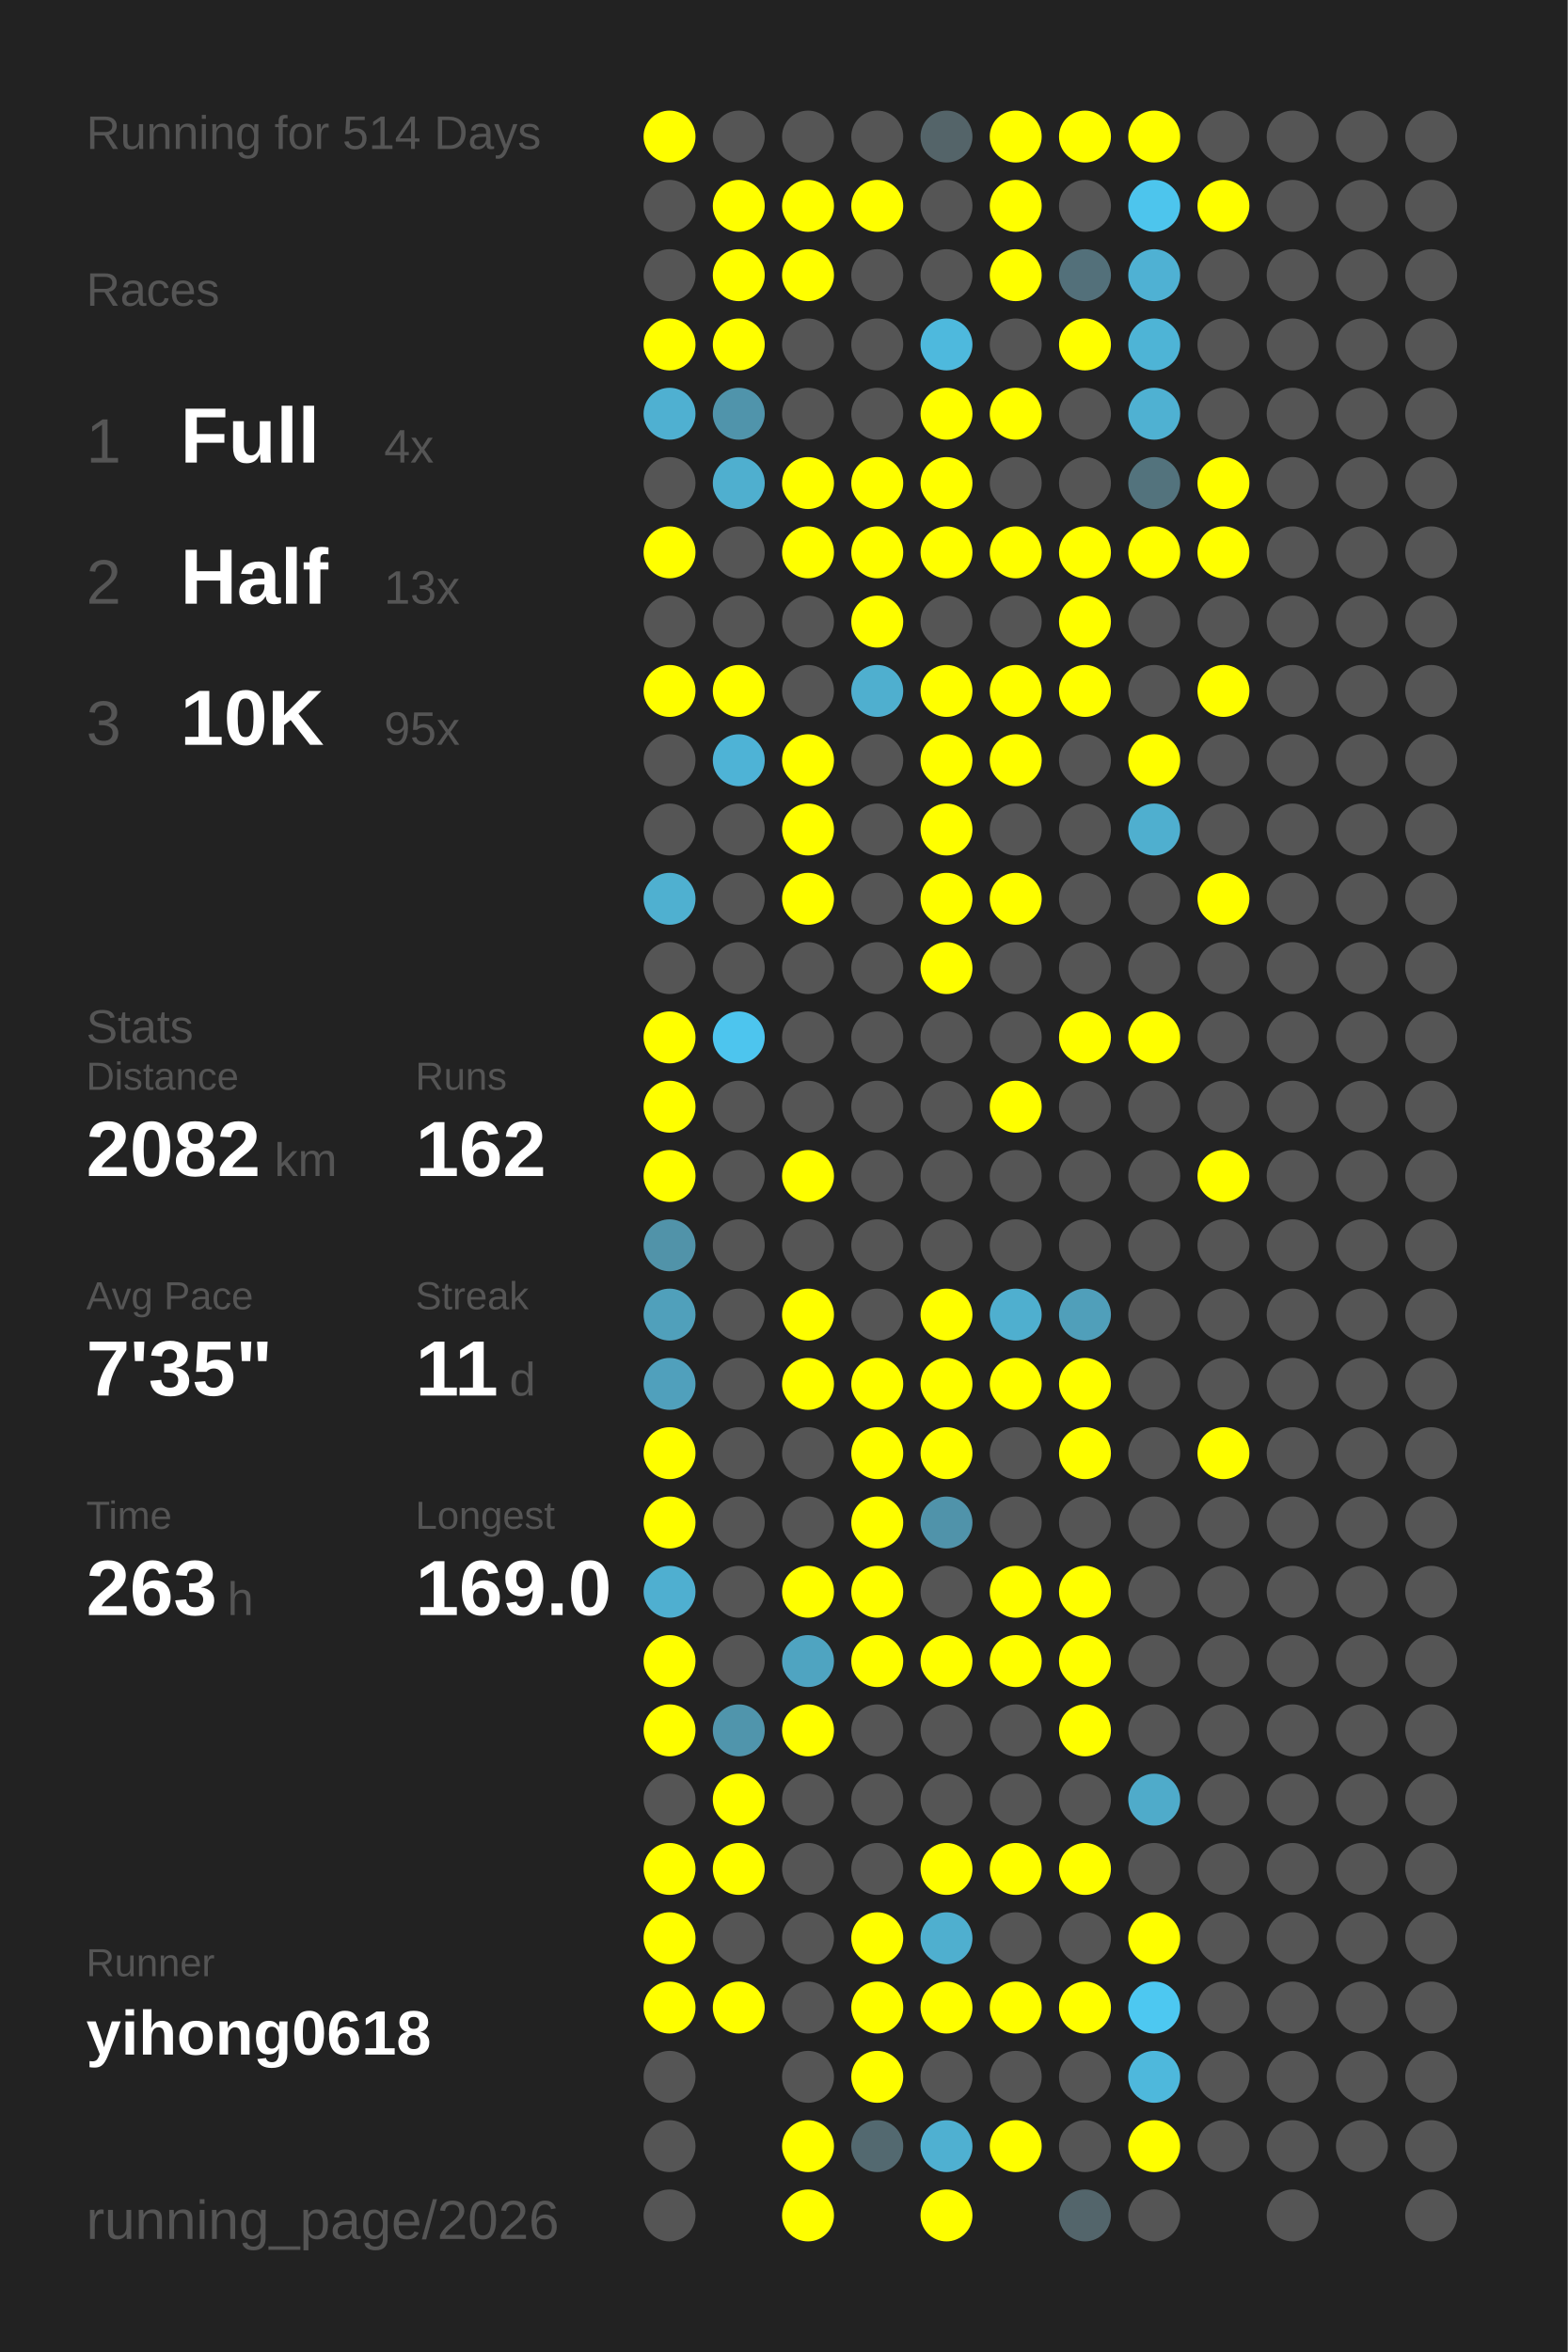
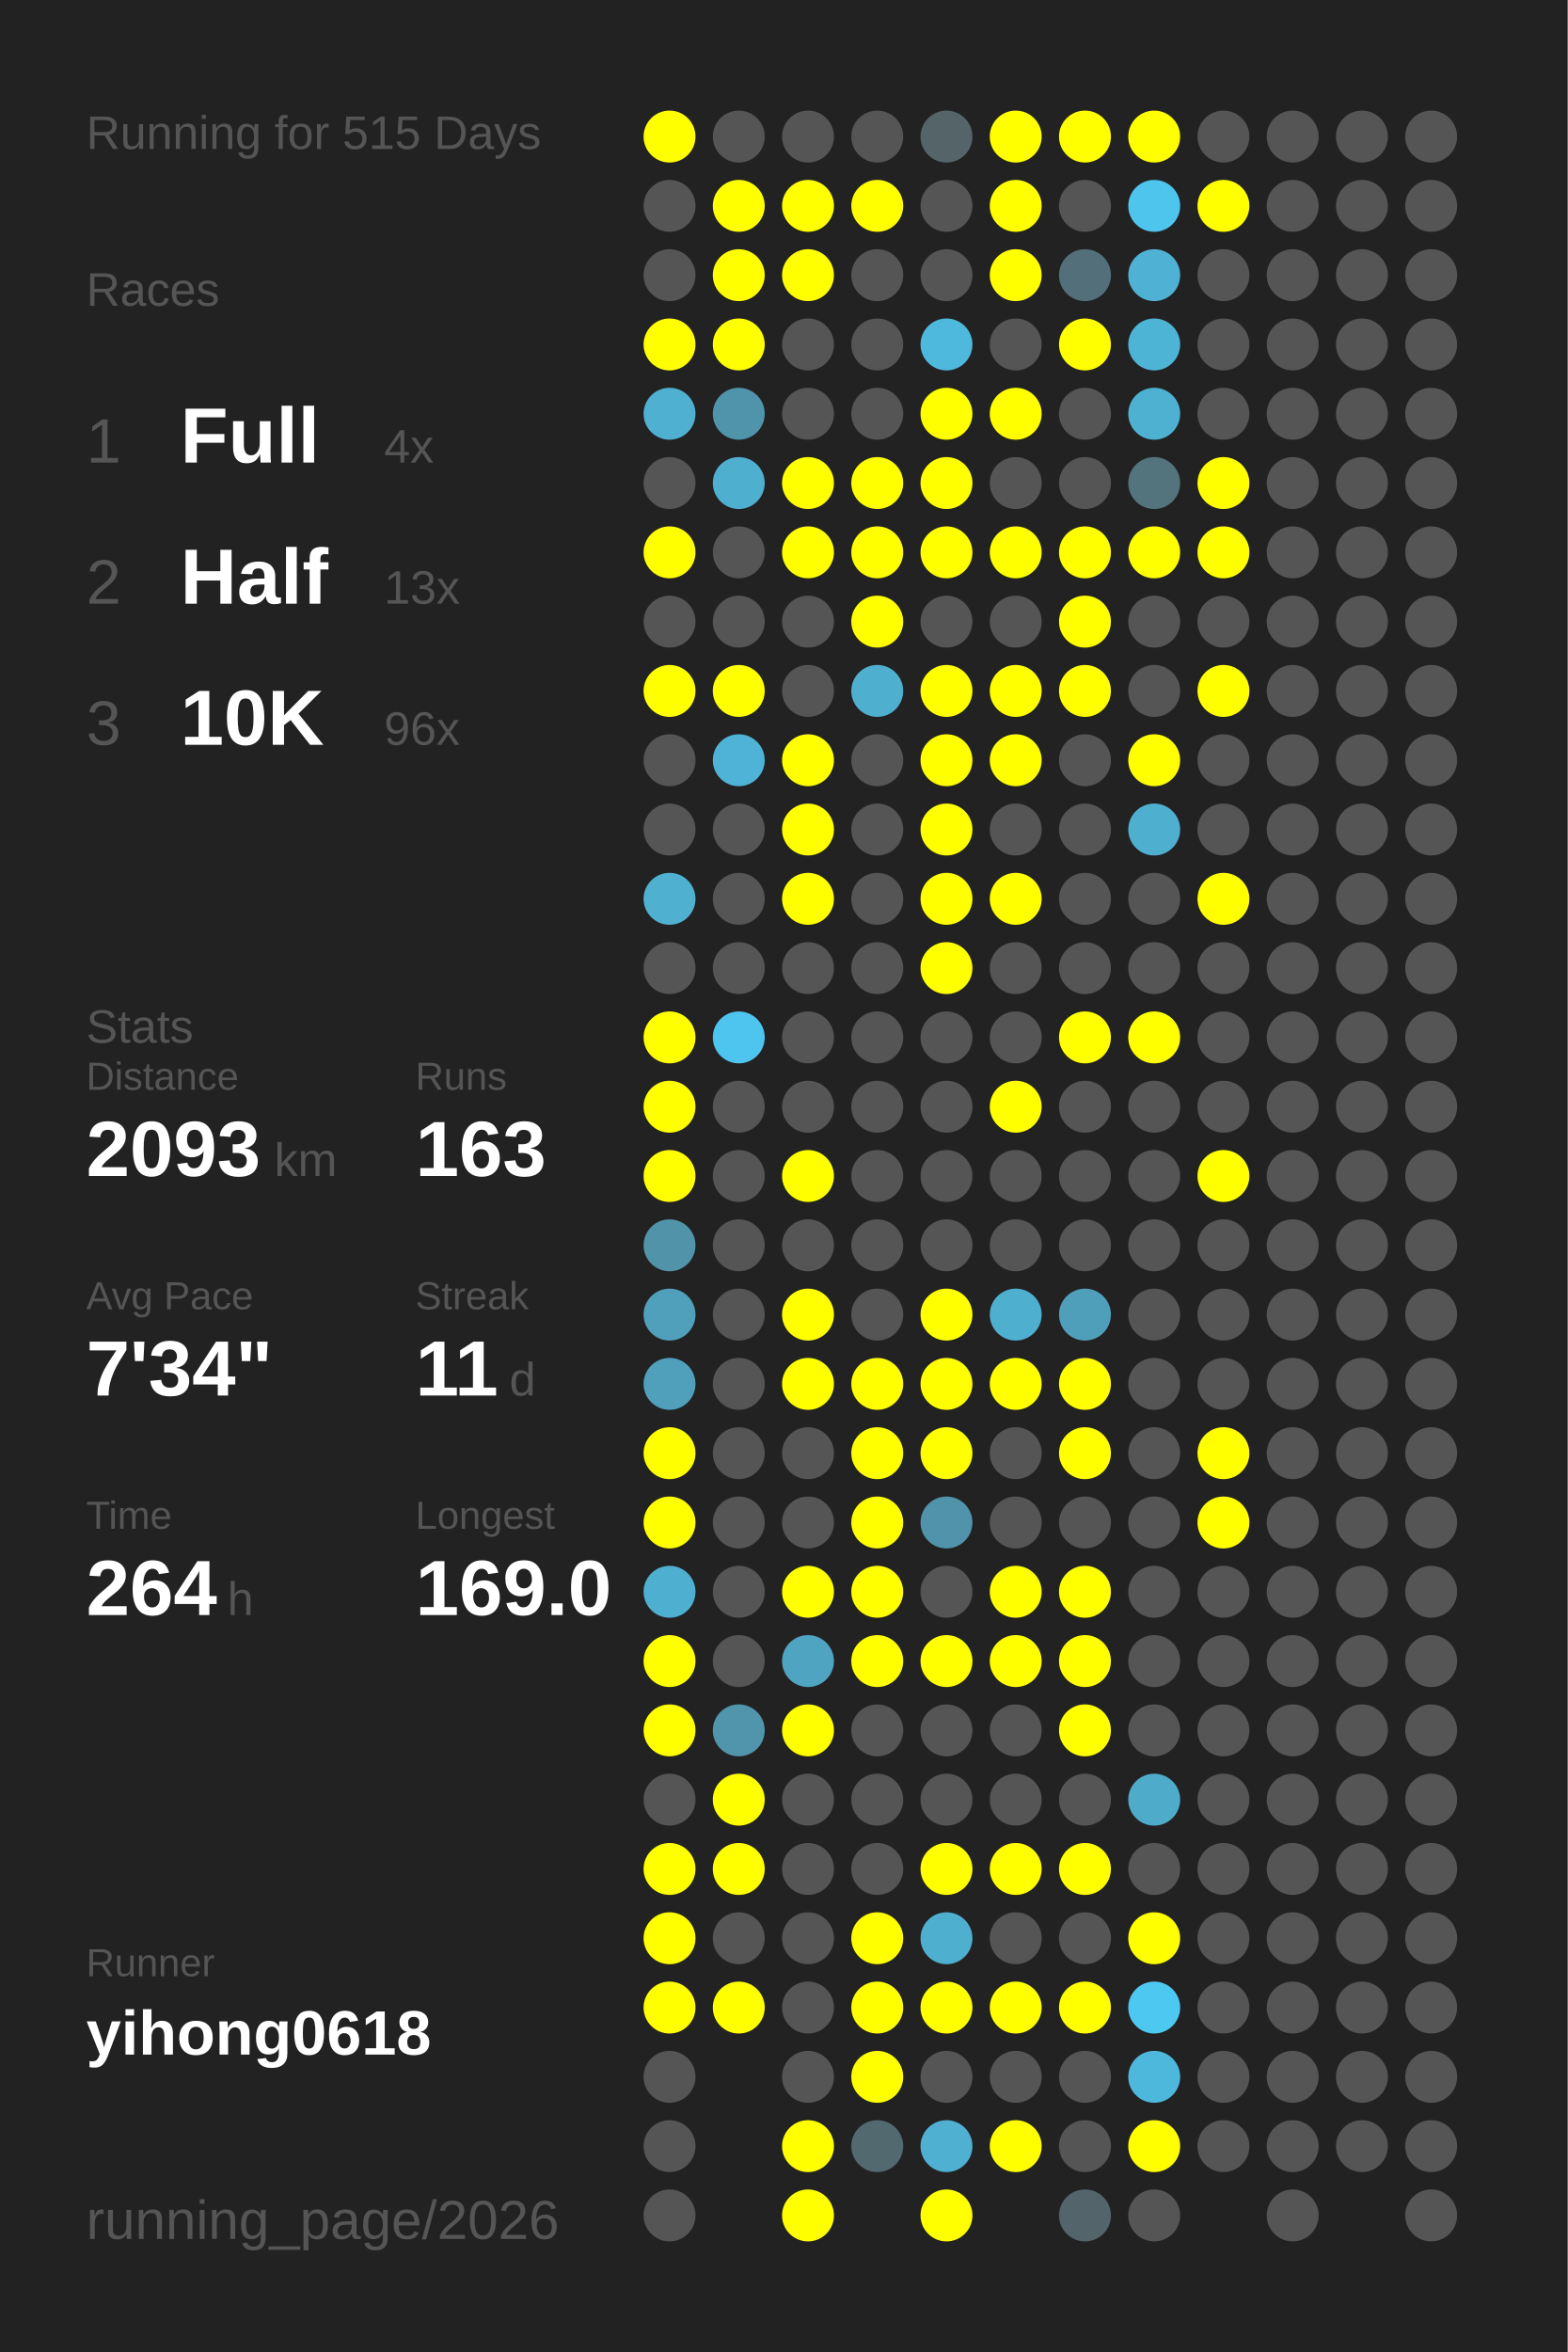
<svg xmlns="http://www.w3.org/2000/svg" baseProfile="full" height="300mm" version="1.1" viewBox="0,0,200,300" width="200mm">
  <defs />
  <rect fill="#222222" height="300" width="200" x="0" y="0" />
-   <text fill="#555555" style="font-size:6px; font-family:Arial;" x="11" y="19">Running for 514 Days</text>
+   <text fill="#555555" style="font-size:6px; font-family:Arial;" x="11" y="19">Running for 515 Days</text>
  <text fill="#555555" style="font-size:6px; font-family:Arial;" x="11" y="39">Races</text>
  <text fill="#555555" style="font-size:8px; font-family:Arial;" x="11" y="59">1</text>
  <text fill="#FFFFFF" style="font-size:10px; font-family:Arial; font-weight:bold;" x="23" y="59">Full</text>
  <text fill="#555555" style="font-size:6px; font-family:Arial;" x="49" y="59">4x</text>
  <text fill="#555555" style="font-size:8px; font-family:Arial;" x="11" y="77">2</text>
  <text fill="#FFFFFF" style="font-size:10px; font-family:Arial; font-weight:bold;" x="23" y="77">Half</text>
  <text fill="#555555" style="font-size:6px; font-family:Arial;" x="49" y="77">13x</text>
  <text fill="#555555" style="font-size:8px; font-family:Arial;" x="11" y="95">3</text>
  <text fill="#FFFFFF" style="font-size:10px; font-family:Arial; font-weight:bold;" x="23" y="95">10K</text>
-   <text fill="#555555" style="font-size:6px; font-family:Arial;" x="49" y="95">95x</text>
+   <text fill="#555555" style="font-size:6px; font-family:Arial;" x="49" y="95">96x</text>
  <text fill="#555555" style="font-size:6px; font-family:Arial;" x="11" y="133">Stats</text>
  <text fill="#555555" style="font-size:5px; font-family:Arial;" x="11" y="139">Distance</text>
-   <text fill="#FFFFFF" style="font-size:10px; font-family:Arial; font-weight:bold;" x="11" y="150">2082</text>
+   <text fill="#FFFFFF" style="font-size:10px; font-family:Arial; font-weight:bold;" x="11" y="150">2093</text>
  <text fill="#555555" style="font-size:6px; font-family:Arial;" x="35" y="150">km</text>
  <text fill="#555555" style="font-size:5px; font-family:Arial;" x="53" y="139">Runs</text>
-   <text fill="#FFFFFF" style="font-size:10px; font-family:Arial; font-weight:bold;" x="53" y="150">162</text>
+   <text fill="#FFFFFF" style="font-size:10px; font-family:Arial; font-weight:bold;" x="53" y="150">163</text>
  <text fill="#555555" style="font-size:5px; font-family:Arial;" x="11" y="167">Avg Pace</text>
-   <text fill="#FFFFFF" style="font-size:10px; font-family:Arial; font-weight:bold;" x="11" y="178">7'35"</text>
+   <text fill="#FFFFFF" style="font-size:10px; font-family:Arial; font-weight:bold;" x="11" y="178">7'34"</text>
  <text fill="#555555" style="font-size:5px; font-family:Arial;" x="53" y="167">Streak</text>
  <text fill="#FFFFFF" style="font-size:10px; font-family:Arial; font-weight:bold;" x="53" y="178">11</text>
  <text fill="#555555" style="font-size:6px; font-family:Arial;" x="65" y="178">d</text>
  <text fill="#555555" style="font-size:5px; font-family:Arial;" x="11" y="195">Time</text>
-   <text fill="#FFFFFF" style="font-size:10px; font-family:Arial; font-weight:bold;" x="11" y="206">263</text>
+   <text fill="#FFFFFF" style="font-size:10px; font-family:Arial; font-weight:bold;" x="11" y="206">264</text>
  <text fill="#555555" style="font-size:6px; font-family:Arial;" x="29" y="206">h</text>
  <text fill="#555555" style="font-size:5px; font-family:Arial;" x="53" y="195">Longest</text>
  <text fill="#FFFFFF" style="font-size:10px; font-family:Arial; font-weight:bold;" x="53" y="206">169.0</text>
  <text fill="#555555" style="font-size:5px; font-family:Arial;" x="11" y="252.065">Runner</text>
  <text fill="#FFFFFF" style="font-size:8px; font-family:Arial; font-weight:bold;" x="11" y="262.065">yihong0618</text>
  <text fill="#555555" style="font-size:7px; font-family:Arial;" x="11" y="285.581">running_page/2026</text>
  <circle cx="85.417" cy="17.419" fill="#FFFF00" r="3.312" />
  <circle cx="85.417" cy="26.258" fill="#555555" r="3.312" />
  <circle cx="85.417" cy="35.097" fill="#555555" r="3.312" />
  <circle cx="85.417" cy="43.935" fill="#FFFF00" r="3.312" />
  <circle cx="85.417" cy="52.774" fill="#4fb0d1" r="3.312" />
  <circle cx="85.417" cy="61.613" fill="#555555" r="3.312" />
  <circle cx="85.417" cy="70.452" fill="#FFFF00" r="3.312" />
  <circle cx="85.417" cy="79.29" fill="#555555" r="3.312" />
  <circle cx="85.417" cy="88.129" fill="#FFFF00" r="3.312" />
  <circle cx="85.417" cy="96.968" fill="#555555" r="3.312" />
  <circle cx="85.417" cy="105.806" fill="#555555" r="3.312" />
  <circle cx="85.417" cy="114.645" fill="#4fb0d0" r="3.312" />
  <circle cx="85.417" cy="123.484" fill="#555555" r="3.312" />
  <circle cx="85.417" cy="132.323" fill="#FFFF00" r="3.312" />
  <circle cx="85.417" cy="141.161" fill="#FFFF00" r="3.312" />
  <circle cx="85.417" cy="150" fill="#FFFF00" r="3.312" />
  <circle cx="85.417" cy="158.839" fill="#5193a9" r="3.312" />
  <circle cx="85.417" cy="167.677" fill="#50a0bb" r="3.312" />
  <circle cx="85.417" cy="176.516" fill="#50a0bc" r="3.312" />
  <circle cx="85.417" cy="185.355" fill="#FFFF00" r="3.312" />
  <circle cx="85.417" cy="194.194" fill="#FFFF00" r="3.312" />
  <circle cx="85.417" cy="203.032" fill="#4fafd0" r="3.312" />
  <circle cx="85.417" cy="211.871" fill="#FFFF00" r="3.312" />
  <circle cx="85.417" cy="220.71" fill="#FFFF00" r="3.312" />
  <circle cx="85.417" cy="229.548" fill="#555555" r="3.312" />
  <circle cx="85.417" cy="238.387" fill="#FFFF00" r="3.312" />
  <circle cx="85.417" cy="247.226" fill="#FFFF00" r="3.312" />
  <circle cx="85.417" cy="256.065" fill="#FFFF00" r="3.312" />
  <circle cx="85.417" cy="264.903" fill="#555555" r="3.312" />
  <circle cx="85.417" cy="273.742" fill="#555555" r="3.312" />
  <circle cx="85.417" cy="282.581" fill="#555555" r="3.312" />
  <circle cx="94.25" cy="17.419" fill="#555555" r="3.312" />
  <circle cx="94.25" cy="26.258" fill="#FFFF00" r="3.312" />
  <circle cx="94.25" cy="35.097" fill="#FFFF00" r="3.312" />
  <circle cx="94.25" cy="43.935" fill="#FFFF00" r="3.312" />
  <circle cx="94.25" cy="52.774" fill="#5094ab" r="3.312" />
  <circle cx="94.25" cy="61.613" fill="#4fafcf" r="3.312" />
  <circle cx="94.25" cy="70.452" fill="#555555" r="3.312" />
  <circle cx="94.25" cy="79.29" fill="#555555" r="3.312" />
  <circle cx="94.25" cy="88.129" fill="#FFFF00" r="3.312" />
  <circle cx="94.25" cy="96.968" fill="#4eb3d6" r="3.312" />
  <circle cx="94.25" cy="105.806" fill="#555555" r="3.312" />
  <circle cx="94.25" cy="114.645" fill="#555555" r="3.312" />
  <circle cx="94.25" cy="123.484" fill="#555555" r="3.312" />
  <circle cx="94.25" cy="132.323" fill="#4dc5ee" r="3.312" />
  <circle cx="94.25" cy="141.161" fill="#555555" r="3.312" />
  <circle cx="94.25" cy="150" fill="#555555" r="3.312" />
  <circle cx="94.25" cy="158.839" fill="#555555" r="3.312" />
  <circle cx="94.25" cy="167.677" fill="#555555" r="3.312" />
  <circle cx="94.25" cy="176.516" fill="#555555" r="3.312" />
  <circle cx="94.25" cy="185.355" fill="#555555" r="3.312" />
  <circle cx="94.25" cy="194.194" fill="#555555" r="3.312" />
  <circle cx="94.25" cy="203.032" fill="#555555" r="3.312" />
  <circle cx="94.25" cy="211.871" fill="#555555" r="3.312" />
  <circle cx="94.25" cy="220.71" fill="#5095ac" r="3.312" />
  <circle cx="94.25" cy="229.548" fill="#FFFF00" r="3.312" />
  <circle cx="94.25" cy="238.387" fill="#FFFF00" r="3.312" />
  <circle cx="94.25" cy="247.226" fill="#555555" r="3.312" />
  <circle cx="94.25" cy="256.065" fill="#FFFF00" r="3.312" />
  <circle cx="103.083" cy="17.419" fill="#555555" r="3.312" />
  <circle cx="103.083" cy="26.258" fill="#FFFF00" r="3.312" />
  <circle cx="103.083" cy="35.097" fill="#FFFF00" r="3.312" />
  <circle cx="103.083" cy="43.935" fill="#555555" r="3.312" />
  <circle cx="103.083" cy="52.774" fill="#555555" r="3.312" />
  <circle cx="103.083" cy="61.613" fill="#FFFF00" r="3.312" />
  <circle cx="103.083" cy="70.452" fill="#FFFF00" r="3.312" />
  <circle cx="103.083" cy="79.29" fill="#555555" r="3.312" />
  <circle cx="103.083" cy="88.129" fill="#555555" r="3.312" />
  <circle cx="103.083" cy="96.968" fill="#FFFF00" r="3.312" />
  <circle cx="103.083" cy="105.806" fill="#FFFF00" r="3.312" />
  <circle cx="103.083" cy="114.645" fill="#FFFF00" r="3.312" />
  <circle cx="103.083" cy="123.484" fill="#555555" r="3.312" />
  <circle cx="103.083" cy="132.323" fill="#555555" r="3.312" />
  <circle cx="103.083" cy="141.161" fill="#555555" r="3.312" />
  <circle cx="103.083" cy="150" fill="#FFFF00" r="3.312" />
  <circle cx="103.083" cy="158.839" fill="#555555" r="3.312" />
  <circle cx="103.083" cy="167.677" fill="#FFFF00" r="3.312" />
  <circle cx="103.083" cy="176.516" fill="#FFFF00" r="3.312" />
  <circle cx="103.083" cy="185.355" fill="#555555" r="3.312" />
  <circle cx="103.083" cy="194.194" fill="#555555" r="3.312" />
  <circle cx="103.083" cy="203.032" fill="#FFFF00" r="3.312" />
  <circle cx="103.083" cy="211.871" fill="#4fa4c1" r="3.312" />
  <circle cx="103.083" cy="220.71" fill="#FFFF00" r="3.312" />
  <circle cx="103.083" cy="229.548" fill="#555555" r="3.312" />
  <circle cx="103.083" cy="238.387" fill="#555555" r="3.312" />
  <circle cx="103.083" cy="247.226" fill="#555555" r="3.312" />
  <circle cx="103.083" cy="256.065" fill="#555555" r="3.312" />
  <circle cx="103.083" cy="264.903" fill="#555555" r="3.312" />
  <circle cx="103.083" cy="273.742" fill="#FFFF00" r="3.312" />
  <circle cx="103.083" cy="282.581" fill="#FFFF00" r="3.312" />
  <circle cx="111.917" cy="17.419" fill="#555555" r="3.312" />
  <circle cx="111.917" cy="26.258" fill="#FFFF00" r="3.312" />
  <circle cx="111.917" cy="35.097" fill="#555555" r="3.312" />
  <circle cx="111.917" cy="43.935" fill="#555555" r="3.312" />
  <circle cx="111.917" cy="52.774" fill="#555555" r="3.312" />
  <circle cx="111.917" cy="61.613" fill="#FFFF00" r="3.312" />
  <circle cx="111.917" cy="70.452" fill="#FFFF00" r="3.312" />
  <circle cx="111.917" cy="79.29" fill="#FFFF00" r="3.312" />
  <circle cx="111.917" cy="88.129" fill="#4fafcf" r="3.312" />
  <circle cx="111.917" cy="96.968" fill="#555555" r="3.312" />
  <circle cx="111.917" cy="105.806" fill="#555555" r="3.312" />
  <circle cx="111.917" cy="114.645" fill="#555555" r="3.312" />
  <circle cx="111.917" cy="123.484" fill="#555555" r="3.312" />
  <circle cx="111.917" cy="132.323" fill="#555555" r="3.312" />
  <circle cx="111.917" cy="141.161" fill="#555555" r="3.312" />
  <circle cx="111.917" cy="150" fill="#555555" r="3.312" />
  <circle cx="111.917" cy="158.839" fill="#555555" r="3.312" />
  <circle cx="111.917" cy="167.677" fill="#555555" r="3.312" />
  <circle cx="111.917" cy="176.516" fill="#FFFF00" r="3.312" />
  <circle cx="111.917" cy="185.355" fill="#FFFF00" r="3.312" />
  <circle cx="111.917" cy="194.194" fill="#FFFF00" r="3.312" />
  <circle cx="111.917" cy="203.032" fill="#FFFF00" r="3.312" />
  <circle cx="111.917" cy="211.871" fill="#FFFF00" r="3.312" />
  <circle cx="111.917" cy="220.71" fill="#555555" r="3.312" />
  <circle cx="111.917" cy="229.548" fill="#555555" r="3.312" />
  <circle cx="111.917" cy="238.387" fill="#555555" r="3.312" />
  <circle cx="111.917" cy="247.226" fill="#FFFF00" r="3.312" />
  <circle cx="111.917" cy="256.065" fill="#FFFF00" r="3.312" />
  <circle cx="111.917" cy="264.903" fill="#FFFF00" r="3.312" />
  <circle cx="111.917" cy="273.742" fill="#536970" r="3.312" />
  <circle cx="120.75" cy="17.419" fill="#546469" r="3.312" />
  <circle cx="120.75" cy="26.258" fill="#555555" r="3.312" />
  <circle cx="120.75" cy="35.097" fill="#555555" r="3.312" />
  <circle cx="120.75" cy="43.935" fill="#4eb9dd" r="3.312" />
  <circle cx="120.75" cy="52.774" fill="#FFFF00" r="3.312" />
  <circle cx="120.75" cy="61.613" fill="#FFFF00" r="3.312" />
  <circle cx="120.75" cy="70.452" fill="#FFFF00" r="3.312" />
  <circle cx="120.75" cy="79.29" fill="#555555" r="3.312" />
  <circle cx="120.75" cy="88.129" fill="#FFFF00" r="3.312" />
  <circle cx="120.75" cy="96.968" fill="#FFFF00" r="3.312" />
  <circle cx="120.75" cy="105.806" fill="#FFFF00" r="3.312" />
  <circle cx="120.75" cy="114.645" fill="#FFFF00" r="3.312" />
  <circle cx="120.75" cy="123.484" fill="#FFFF00" r="3.312" />
  <circle cx="120.75" cy="132.323" fill="#555555" r="3.312" />
  <circle cx="120.75" cy="141.161" fill="#555555" r="3.312" />
  <circle cx="120.75" cy="150" fill="#555555" r="3.312" />
  <circle cx="120.75" cy="158.839" fill="#555555" r="3.312" />
  <circle cx="120.75" cy="167.677" fill="#FFFF00" r="3.312" />
  <circle cx="120.75" cy="176.516" fill="#FFFF00" r="3.312" />
  <circle cx="120.75" cy="185.355" fill="#FFFF00" r="3.312" />
  <circle cx="120.75" cy="194.194" fill="#5093aa" r="3.312" />
  <circle cx="120.75" cy="203.032" fill="#555555" r="3.312" />
  <circle cx="120.75" cy="211.871" fill="#FFFF00" r="3.312" />
  <circle cx="120.75" cy="220.71" fill="#555555" r="3.312" />
  <circle cx="120.75" cy="229.548" fill="#555555" r="3.312" />
  <circle cx="120.75" cy="238.387" fill="#FFFF00" r="3.312" />
  <circle cx="120.75" cy="247.226" fill="#4fafcf" r="3.312" />
  <circle cx="120.75" cy="256.065" fill="#FFFF00" r="3.312" />
  <circle cx="120.75" cy="264.903" fill="#555555" r="3.312" />
  <circle cx="120.75" cy="273.742" fill="#4fb0d1" r="3.312" />
  <circle cx="120.75" cy="282.581" fill="#FFFF00" r="3.312" />
  <circle cx="129.583" cy="17.419" fill="#FFFF00" r="3.312" />
  <circle cx="129.583" cy="26.258" fill="#FFFF00" r="3.312" />
  <circle cx="129.583" cy="35.097" fill="#FFFF00" r="3.312" />
  <circle cx="129.583" cy="43.935" fill="#555555" r="3.312" />
  <circle cx="129.583" cy="52.774" fill="#FFFF00" r="3.312" />
  <circle cx="129.583" cy="61.613" fill="#555555" r="3.312" />
  <circle cx="129.583" cy="70.452" fill="#FFFF00" r="3.312" />
  <circle cx="129.583" cy="79.29" fill="#555555" r="3.312" />
  <circle cx="129.583" cy="88.129" fill="#FFFF00" r="3.312" />
  <circle cx="129.583" cy="96.968" fill="#FFFF00" r="3.312" />
  <circle cx="129.583" cy="105.806" fill="#555555" r="3.312" />
  <circle cx="129.583" cy="114.645" fill="#FFFF00" r="3.312" />
  <circle cx="129.583" cy="123.484" fill="#555555" r="3.312" />
  <circle cx="129.583" cy="132.323" fill="#555555" r="3.312" />
  <circle cx="129.583" cy="141.161" fill="#FFFF00" r="3.312" />
  <circle cx="129.583" cy="150" fill="#555555" r="3.312" />
  <circle cx="129.583" cy="158.839" fill="#555555" r="3.312" />
  <circle cx="129.583" cy="167.677" fill="#4fafcf" r="3.312" />
  <circle cx="129.583" cy="176.516" fill="#FFFF00" r="3.312" />
  <circle cx="129.583" cy="185.355" fill="#555555" r="3.312" />
  <circle cx="129.583" cy="194.194" fill="#555555" r="3.312" />
  <circle cx="129.583" cy="203.032" fill="#FFFF00" r="3.312" />
  <circle cx="129.583" cy="211.871" fill="#FFFF00" r="3.312" />
  <circle cx="129.583" cy="220.71" fill="#555555" r="3.312" />
  <circle cx="129.583" cy="229.548" fill="#555555" r="3.312" />
  <circle cx="129.583" cy="238.387" fill="#FFFF00" r="3.312" />
  <circle cx="129.583" cy="247.226" fill="#555555" r="3.312" />
  <circle cx="129.583" cy="256.065" fill="#FFFF00" r="3.312" />
  <circle cx="129.583" cy="264.903" fill="#555555" r="3.312" />
  <circle cx="129.583" cy="273.742" fill="#FFFF00" r="3.312" />
  <circle cx="138.417" cy="17.419" fill="#FFFF00" r="3.312" />
  <circle cx="138.417" cy="26.258" fill="#555555" r="3.312" />
  <circle cx="138.417" cy="35.097" fill="#53707a" r="3.312" />
  <circle cx="138.417" cy="43.935" fill="#FFFF00" r="3.312" />
  <circle cx="138.417" cy="52.774" fill="#555555" r="3.312" />
  <circle cx="138.417" cy="61.613" fill="#555555" r="3.312" />
  <circle cx="138.417" cy="70.452" fill="#FFFF00" r="3.312" />
  <circle cx="138.417" cy="79.29" fill="#FFFF00" r="3.312" />
  <circle cx="138.417" cy="88.129" fill="#FFFF00" r="3.312" />
  <circle cx="138.417" cy="96.968" fill="#555555" r="3.312" />
  <circle cx="138.417" cy="105.806" fill="#555555" r="3.312" />
  <circle cx="138.417" cy="114.645" fill="#555555" r="3.312" />
  <circle cx="138.417" cy="123.484" fill="#555555" r="3.312" />
  <circle cx="138.417" cy="132.323" fill="#FFFF00" r="3.312" />
  <circle cx="138.417" cy="141.161" fill="#555555" r="3.312" />
  <circle cx="138.417" cy="150" fill="#555555" r="3.312" />
  <circle cx="138.417" cy="158.839" fill="#555555" r="3.312" />
  <circle cx="138.417" cy="167.677" fill="#509fba" r="3.312" />
  <circle cx="138.417" cy="176.516" fill="#FFFF00" r="3.312" />
  <circle cx="138.417" cy="185.355" fill="#FFFF00" r="3.312" />
  <circle cx="138.417" cy="194.194" fill="#555555" r="3.312" />
  <circle cx="138.417" cy="203.032" fill="#FFFF00" r="3.312" />
  <circle cx="138.417" cy="211.871" fill="#FFFF00" r="3.312" />
  <circle cx="138.417" cy="220.71" fill="#FFFF00" r="3.312" />
  <circle cx="138.417" cy="229.548" fill="#555555" r="3.312" />
  <circle cx="138.417" cy="238.387" fill="#FFFF00" r="3.312" />
  <circle cx="138.417" cy="247.226" fill="#555555" r="3.312" />
  <circle cx="138.417" cy="256.065" fill="#FFFF00" r="3.312" />
  <circle cx="138.417" cy="264.903" fill="#555555" r="3.312" />
  <circle cx="138.417" cy="273.742" fill="#555555" r="3.312" />
  <circle cx="138.417" cy="282.581" fill="#53656b" r="3.312" />
  <circle cx="147.25" cy="17.419" fill="#FFFF00" r="3.312" />
  <circle cx="147.25" cy="26.258" fill="#4dc5ed" r="3.312" />
  <circle cx="147.25" cy="35.097" fill="#4fb1d3" r="3.312" />
  <circle cx="147.25" cy="43.935" fill="#4eb4d6" r="3.312" />
  <circle cx="147.25" cy="52.774" fill="#4fb1d2" r="3.312" />
  <circle cx="147.25" cy="61.613" fill="#53737d" r="3.312" />
  <circle cx="147.25" cy="70.452" fill="#FFFF00" r="3.312" />
  <circle cx="147.25" cy="79.29" fill="#555555" r="3.312" />
  <circle cx="147.25" cy="88.129" fill="#555555" r="3.312" />
  <circle cx="147.25" cy="96.968" fill="#FFFF00" r="3.312" />
  <circle cx="147.25" cy="105.806" fill="#4fafcf" r="3.312" />
  <circle cx="147.25" cy="114.645" fill="#555555" r="3.312" />
  <circle cx="147.25" cy="123.484" fill="#555555" r="3.312" />
  <circle cx="147.25" cy="132.323" fill="#FFFF00" r="3.312" />
  <circle cx="147.25" cy="141.161" fill="#555555" r="3.312" />
  <circle cx="147.25" cy="150" fill="#555555" r="3.312" />
  <circle cx="147.25" cy="158.839" fill="#555555" r="3.312" />
  <circle cx="147.25" cy="167.677" fill="#555555" r="3.312" />
  <circle cx="147.25" cy="176.516" fill="#555555" r="3.312" />
  <circle cx="147.25" cy="185.355" fill="#555555" r="3.312" />
  <circle cx="147.25" cy="194.194" fill="#555555" r="3.312" />
  <circle cx="147.25" cy="203.032" fill="#555555" r="3.312" />
  <circle cx="147.25" cy="211.871" fill="#555555" r="3.312" />
  <circle cx="147.25" cy="220.71" fill="#555555" r="3.312" />
  <circle cx="147.25" cy="229.548" fill="#4fabca" r="3.312" />
  <circle cx="147.25" cy="238.387" fill="#555555" r="3.312" />
  <circle cx="147.25" cy="247.226" fill="#FFFF00" r="3.312" />
  <circle cx="147.25" cy="256.065" fill="#4dc8f1" r="3.312" />
  <circle cx="147.25" cy="264.903" fill="#4eb8dc" r="3.312" />
  <circle cx="147.25" cy="273.742" fill="#FFFF00" r="3.312" />
  <circle cx="147.25" cy="282.581" fill="#555555" r="3.312" />
  <circle cx="156.083" cy="17.419" fill="#555555" r="3.312" />
  <circle cx="156.083" cy="26.258" fill="#FFFF00" r="3.312" />
  <circle cx="156.083" cy="35.097" fill="#555555" r="3.312" />
  <circle cx="156.083" cy="43.935" fill="#555555" r="3.312" />
  <circle cx="156.083" cy="52.774" fill="#555555" r="3.312" />
  <circle cx="156.083" cy="61.613" fill="#FFFF00" r="3.312" />
  <circle cx="156.083" cy="70.452" fill="#FFFF00" r="3.312" />
  <circle cx="156.083" cy="79.29" fill="#555555" r="3.312" />
  <circle cx="156.083" cy="88.129" fill="#FFFF00" r="3.312" />
  <circle cx="156.083" cy="96.968" fill="#555555" r="3.312" />
  <circle cx="156.083" cy="105.806" fill="#555555" r="3.312" />
  <circle cx="156.083" cy="114.645" fill="#FFFF00" r="3.312" />
  <circle cx="156.083" cy="123.484" fill="#555555" r="3.312" />
  <circle cx="156.083" cy="132.323" fill="#555555" r="3.312" />
  <circle cx="156.083" cy="141.161" fill="#555555" r="3.312" />
  <circle cx="156.083" cy="150" fill="#FFFF00" r="3.312" />
  <circle cx="156.083" cy="158.839" fill="#555555" r="3.312" />
  <circle cx="156.083" cy="167.677" fill="#555555" r="3.312" />
  <circle cx="156.083" cy="176.516" fill="#555555" r="3.312" />
  <circle cx="156.083" cy="185.355" fill="#FFFF00" r="3.312" />
-   <circle cx="156.083" cy="194.194" fill="#555555" r="3.312" />
+   <circle cx="156.083" cy="194.194" fill="#FFFF00" r="3.312" />
  <circle cx="156.083" cy="203.032" fill="#555555" r="3.312" />
  <circle cx="156.083" cy="211.871" fill="#555555" r="3.312" />
  <circle cx="156.083" cy="220.71" fill="#555555" r="3.312" />
  <circle cx="156.083" cy="229.548" fill="#555555" r="3.312" />
  <circle cx="156.083" cy="238.387" fill="#555555" r="3.312" />
  <circle cx="156.083" cy="247.226" fill="#555555" r="3.312" />
  <circle cx="156.083" cy="256.065" fill="#555555" r="3.312" />
  <circle cx="156.083" cy="264.903" fill="#555555" r="3.312" />
  <circle cx="156.083" cy="273.742" fill="#555555" r="3.312" />
  <circle cx="164.917" cy="17.419" fill="#555555" r="3.312" />
  <circle cx="164.917" cy="26.258" fill="#555555" r="3.312" />
  <circle cx="164.917" cy="35.097" fill="#555555" r="3.312" />
  <circle cx="164.917" cy="43.935" fill="#555555" r="3.312" />
  <circle cx="164.917" cy="52.774" fill="#555555" r="3.312" />
  <circle cx="164.917" cy="61.613" fill="#555555" r="3.312" />
  <circle cx="164.917" cy="70.452" fill="#555555" r="3.312" />
  <circle cx="164.917" cy="79.29" fill="#555555" r="3.312" />
  <circle cx="164.917" cy="88.129" fill="#555555" r="3.312" />
  <circle cx="164.917" cy="96.968" fill="#555555" r="3.312" />
  <circle cx="164.917" cy="105.806" fill="#555555" r="3.312" />
  <circle cx="164.917" cy="114.645" fill="#555555" r="3.312" />
  <circle cx="164.917" cy="123.484" fill="#555555" r="3.312" />
  <circle cx="164.917" cy="132.323" fill="#555555" r="3.312" />
  <circle cx="164.917" cy="141.161" fill="#555555" r="3.312" />
  <circle cx="164.917" cy="150" fill="#555555" r="3.312" />
  <circle cx="164.917" cy="158.839" fill="#555555" r="3.312" />
  <circle cx="164.917" cy="167.677" fill="#555555" r="3.312" />
  <circle cx="164.917" cy="176.516" fill="#555555" r="3.312" />
  <circle cx="164.917" cy="185.355" fill="#555555" r="3.312" />
  <circle cx="164.917" cy="194.194" fill="#555555" r="3.312" />
  <circle cx="164.917" cy="203.032" fill="#555555" r="3.312" />
  <circle cx="164.917" cy="211.871" fill="#555555" r="3.312" />
  <circle cx="164.917" cy="220.71" fill="#555555" r="3.312" />
  <circle cx="164.917" cy="229.548" fill="#555555" r="3.312" />
  <circle cx="164.917" cy="238.387" fill="#555555" r="3.312" />
  <circle cx="164.917" cy="247.226" fill="#555555" r="3.312" />
  <circle cx="164.917" cy="256.065" fill="#555555" r="3.312" />
  <circle cx="164.917" cy="264.903" fill="#555555" r="3.312" />
  <circle cx="164.917" cy="273.742" fill="#555555" r="3.312" />
  <circle cx="164.917" cy="282.581" fill="#555555" r="3.312" />
  <circle cx="173.75" cy="17.419" fill="#555555" r="3.312" />
  <circle cx="173.75" cy="26.258" fill="#555555" r="3.312" />
  <circle cx="173.75" cy="35.097" fill="#555555" r="3.312" />
  <circle cx="173.75" cy="43.935" fill="#555555" r="3.312" />
  <circle cx="173.75" cy="52.774" fill="#555555" r="3.312" />
  <circle cx="173.75" cy="61.613" fill="#555555" r="3.312" />
  <circle cx="173.75" cy="70.452" fill="#555555" r="3.312" />
  <circle cx="173.75" cy="79.29" fill="#555555" r="3.312" />
  <circle cx="173.75" cy="88.129" fill="#555555" r="3.312" />
  <circle cx="173.75" cy="96.968" fill="#555555" r="3.312" />
  <circle cx="173.75" cy="105.806" fill="#555555" r="3.312" />
  <circle cx="173.75" cy="114.645" fill="#555555" r="3.312" />
  <circle cx="173.75" cy="123.484" fill="#555555" r="3.312" />
  <circle cx="173.75" cy="132.323" fill="#555555" r="3.312" />
  <circle cx="173.75" cy="141.161" fill="#555555" r="3.312" />
  <circle cx="173.75" cy="150" fill="#555555" r="3.312" />
  <circle cx="173.75" cy="158.839" fill="#555555" r="3.312" />
  <circle cx="173.75" cy="167.677" fill="#555555" r="3.312" />
  <circle cx="173.75" cy="176.516" fill="#555555" r="3.312" />
  <circle cx="173.75" cy="185.355" fill="#555555" r="3.312" />
  <circle cx="173.75" cy="194.194" fill="#555555" r="3.312" />
  <circle cx="173.75" cy="203.032" fill="#555555" r="3.312" />
  <circle cx="173.75" cy="211.871" fill="#555555" r="3.312" />
  <circle cx="173.75" cy="220.71" fill="#555555" r="3.312" />
  <circle cx="173.75" cy="229.548" fill="#555555" r="3.312" />
  <circle cx="173.75" cy="238.387" fill="#555555" r="3.312" />
  <circle cx="173.75" cy="247.226" fill="#555555" r="3.312" />
  <circle cx="173.75" cy="256.065" fill="#555555" r="3.312" />
  <circle cx="173.75" cy="264.903" fill="#555555" r="3.312" />
  <circle cx="173.75" cy="273.742" fill="#555555" r="3.312" />
  <circle cx="182.583" cy="17.419" fill="#555555" r="3.312" />
  <circle cx="182.583" cy="26.258" fill="#555555" r="3.312" />
  <circle cx="182.583" cy="35.097" fill="#555555" r="3.312" />
  <circle cx="182.583" cy="43.935" fill="#555555" r="3.312" />
  <circle cx="182.583" cy="52.774" fill="#555555" r="3.312" />
  <circle cx="182.583" cy="61.613" fill="#555555" r="3.312" />
  <circle cx="182.583" cy="70.452" fill="#555555" r="3.312" />
  <circle cx="182.583" cy="79.29" fill="#555555" r="3.312" />
  <circle cx="182.583" cy="88.129" fill="#555555" r="3.312" />
  <circle cx="182.583" cy="96.968" fill="#555555" r="3.312" />
  <circle cx="182.583" cy="105.806" fill="#555555" r="3.312" />
  <circle cx="182.583" cy="114.645" fill="#555555" r="3.312" />
  <circle cx="182.583" cy="123.484" fill="#555555" r="3.312" />
  <circle cx="182.583" cy="132.323" fill="#555555" r="3.312" />
  <circle cx="182.583" cy="141.161" fill="#555555" r="3.312" />
  <circle cx="182.583" cy="150" fill="#555555" r="3.312" />
  <circle cx="182.583" cy="158.839" fill="#555555" r="3.312" />
  <circle cx="182.583" cy="167.677" fill="#555555" r="3.312" />
  <circle cx="182.583" cy="176.516" fill="#555555" r="3.312" />
  <circle cx="182.583" cy="185.355" fill="#555555" r="3.312" />
  <circle cx="182.583" cy="194.194" fill="#555555" r="3.312" />
  <circle cx="182.583" cy="203.032" fill="#555555" r="3.312" />
  <circle cx="182.583" cy="211.871" fill="#555555" r="3.312" />
  <circle cx="182.583" cy="220.71" fill="#555555" r="3.312" />
  <circle cx="182.583" cy="229.548" fill="#555555" r="3.312" />
  <circle cx="182.583" cy="238.387" fill="#555555" r="3.312" />
  <circle cx="182.583" cy="247.226" fill="#555555" r="3.312" />
  <circle cx="182.583" cy="256.065" fill="#555555" r="3.312" />
  <circle cx="182.583" cy="264.903" fill="#555555" r="3.312" />
  <circle cx="182.583" cy="273.742" fill="#555555" r="3.312" />
  <circle cx="182.583" cy="282.581" fill="#555555" r="3.312" />
</svg>
